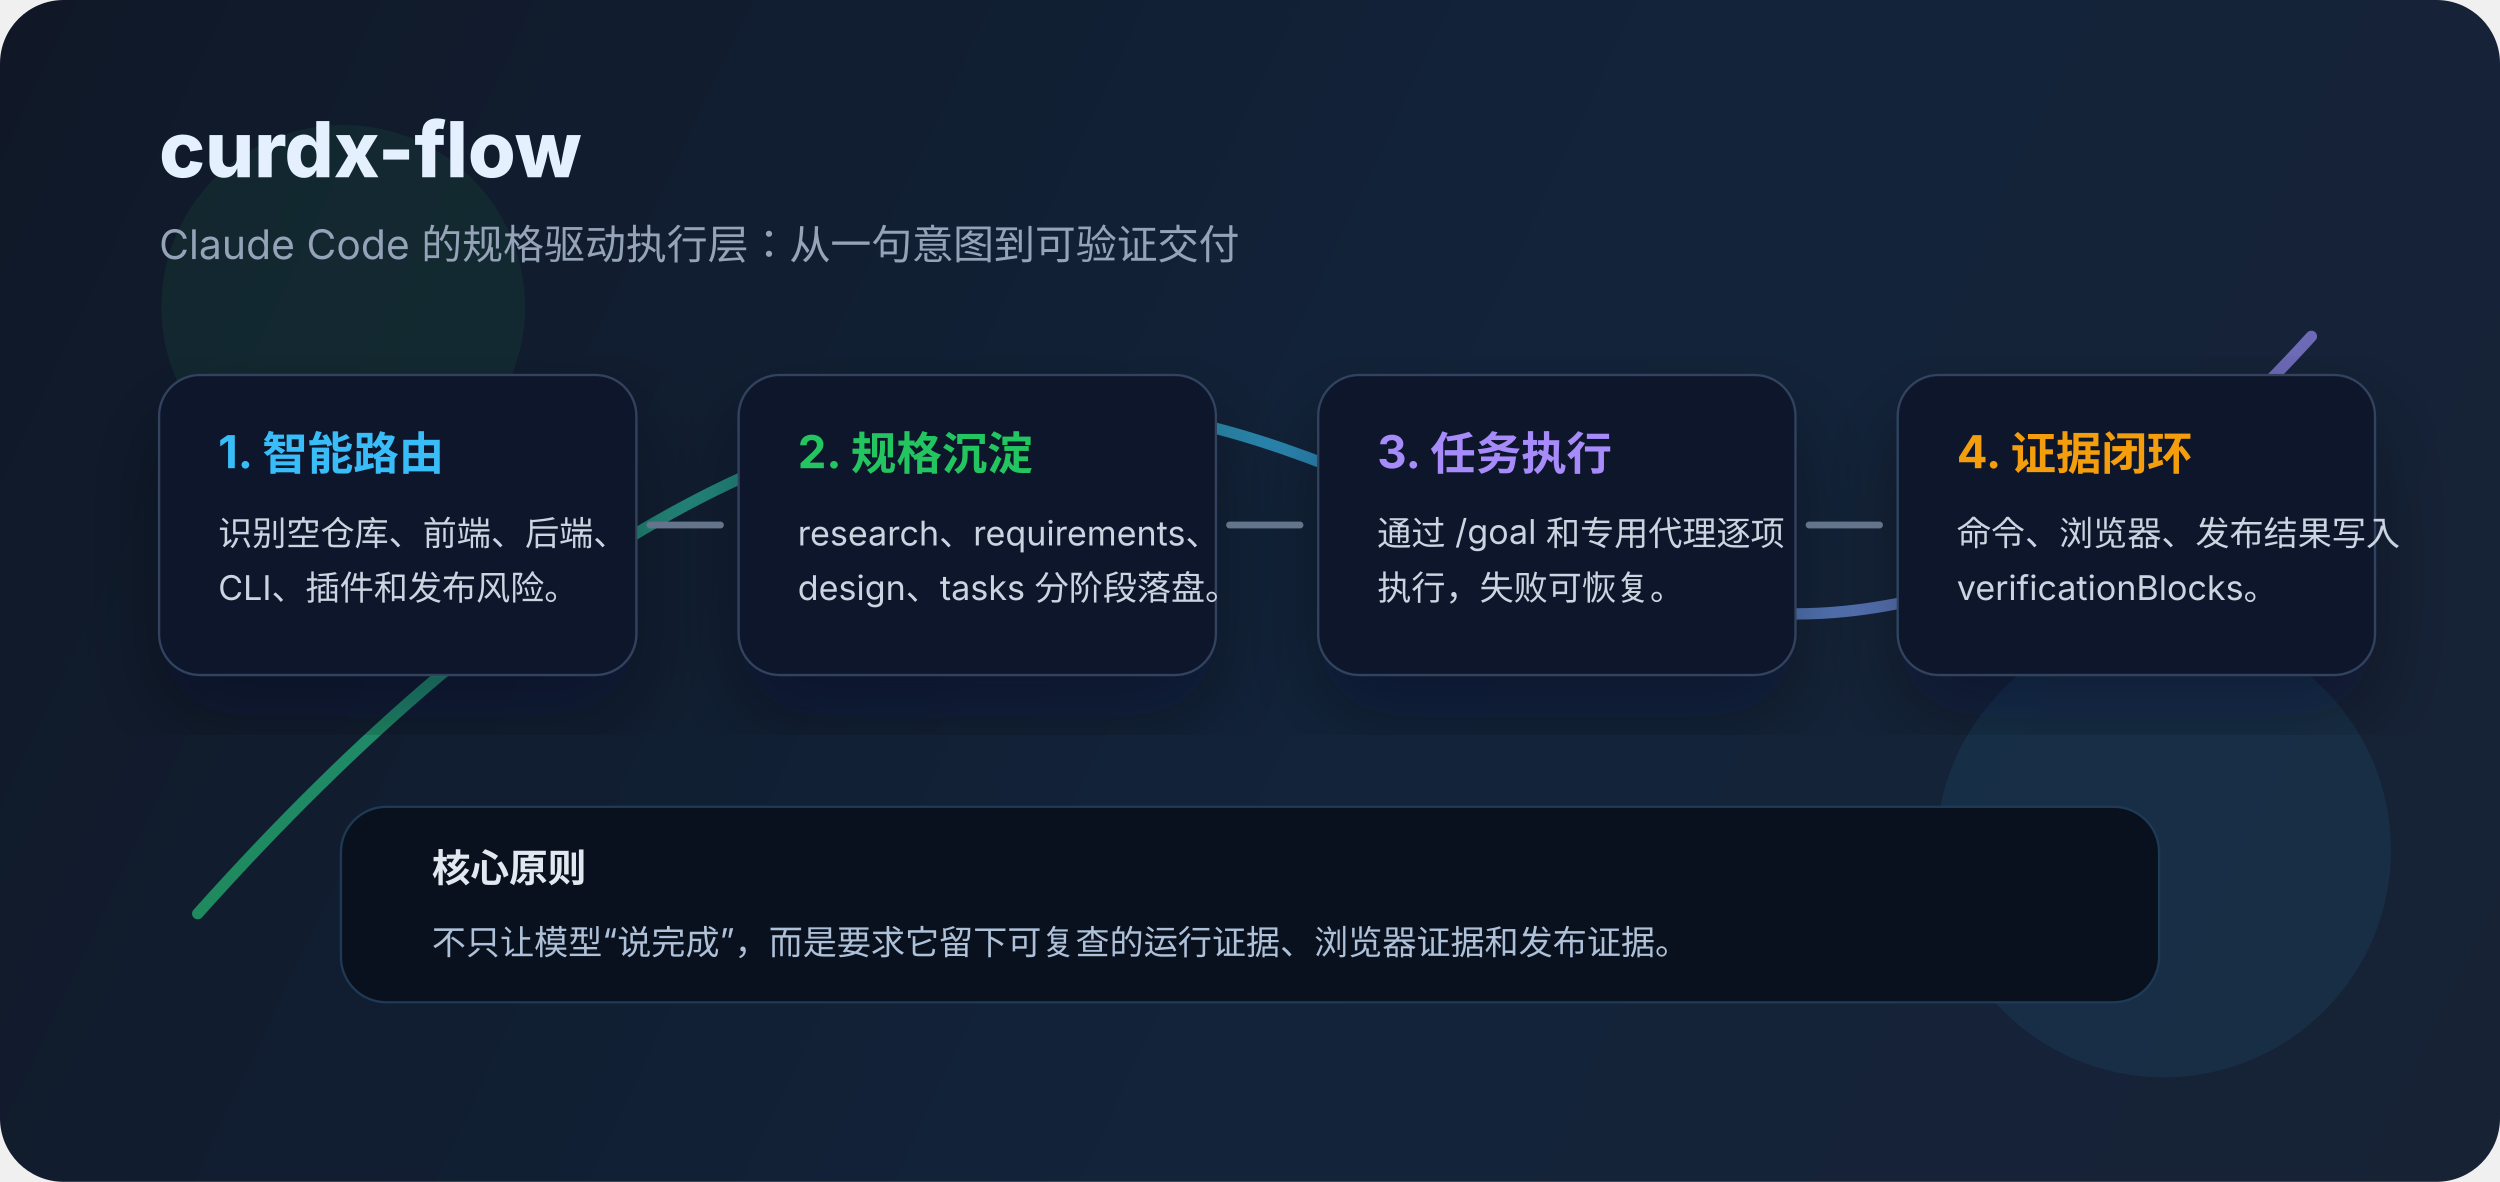
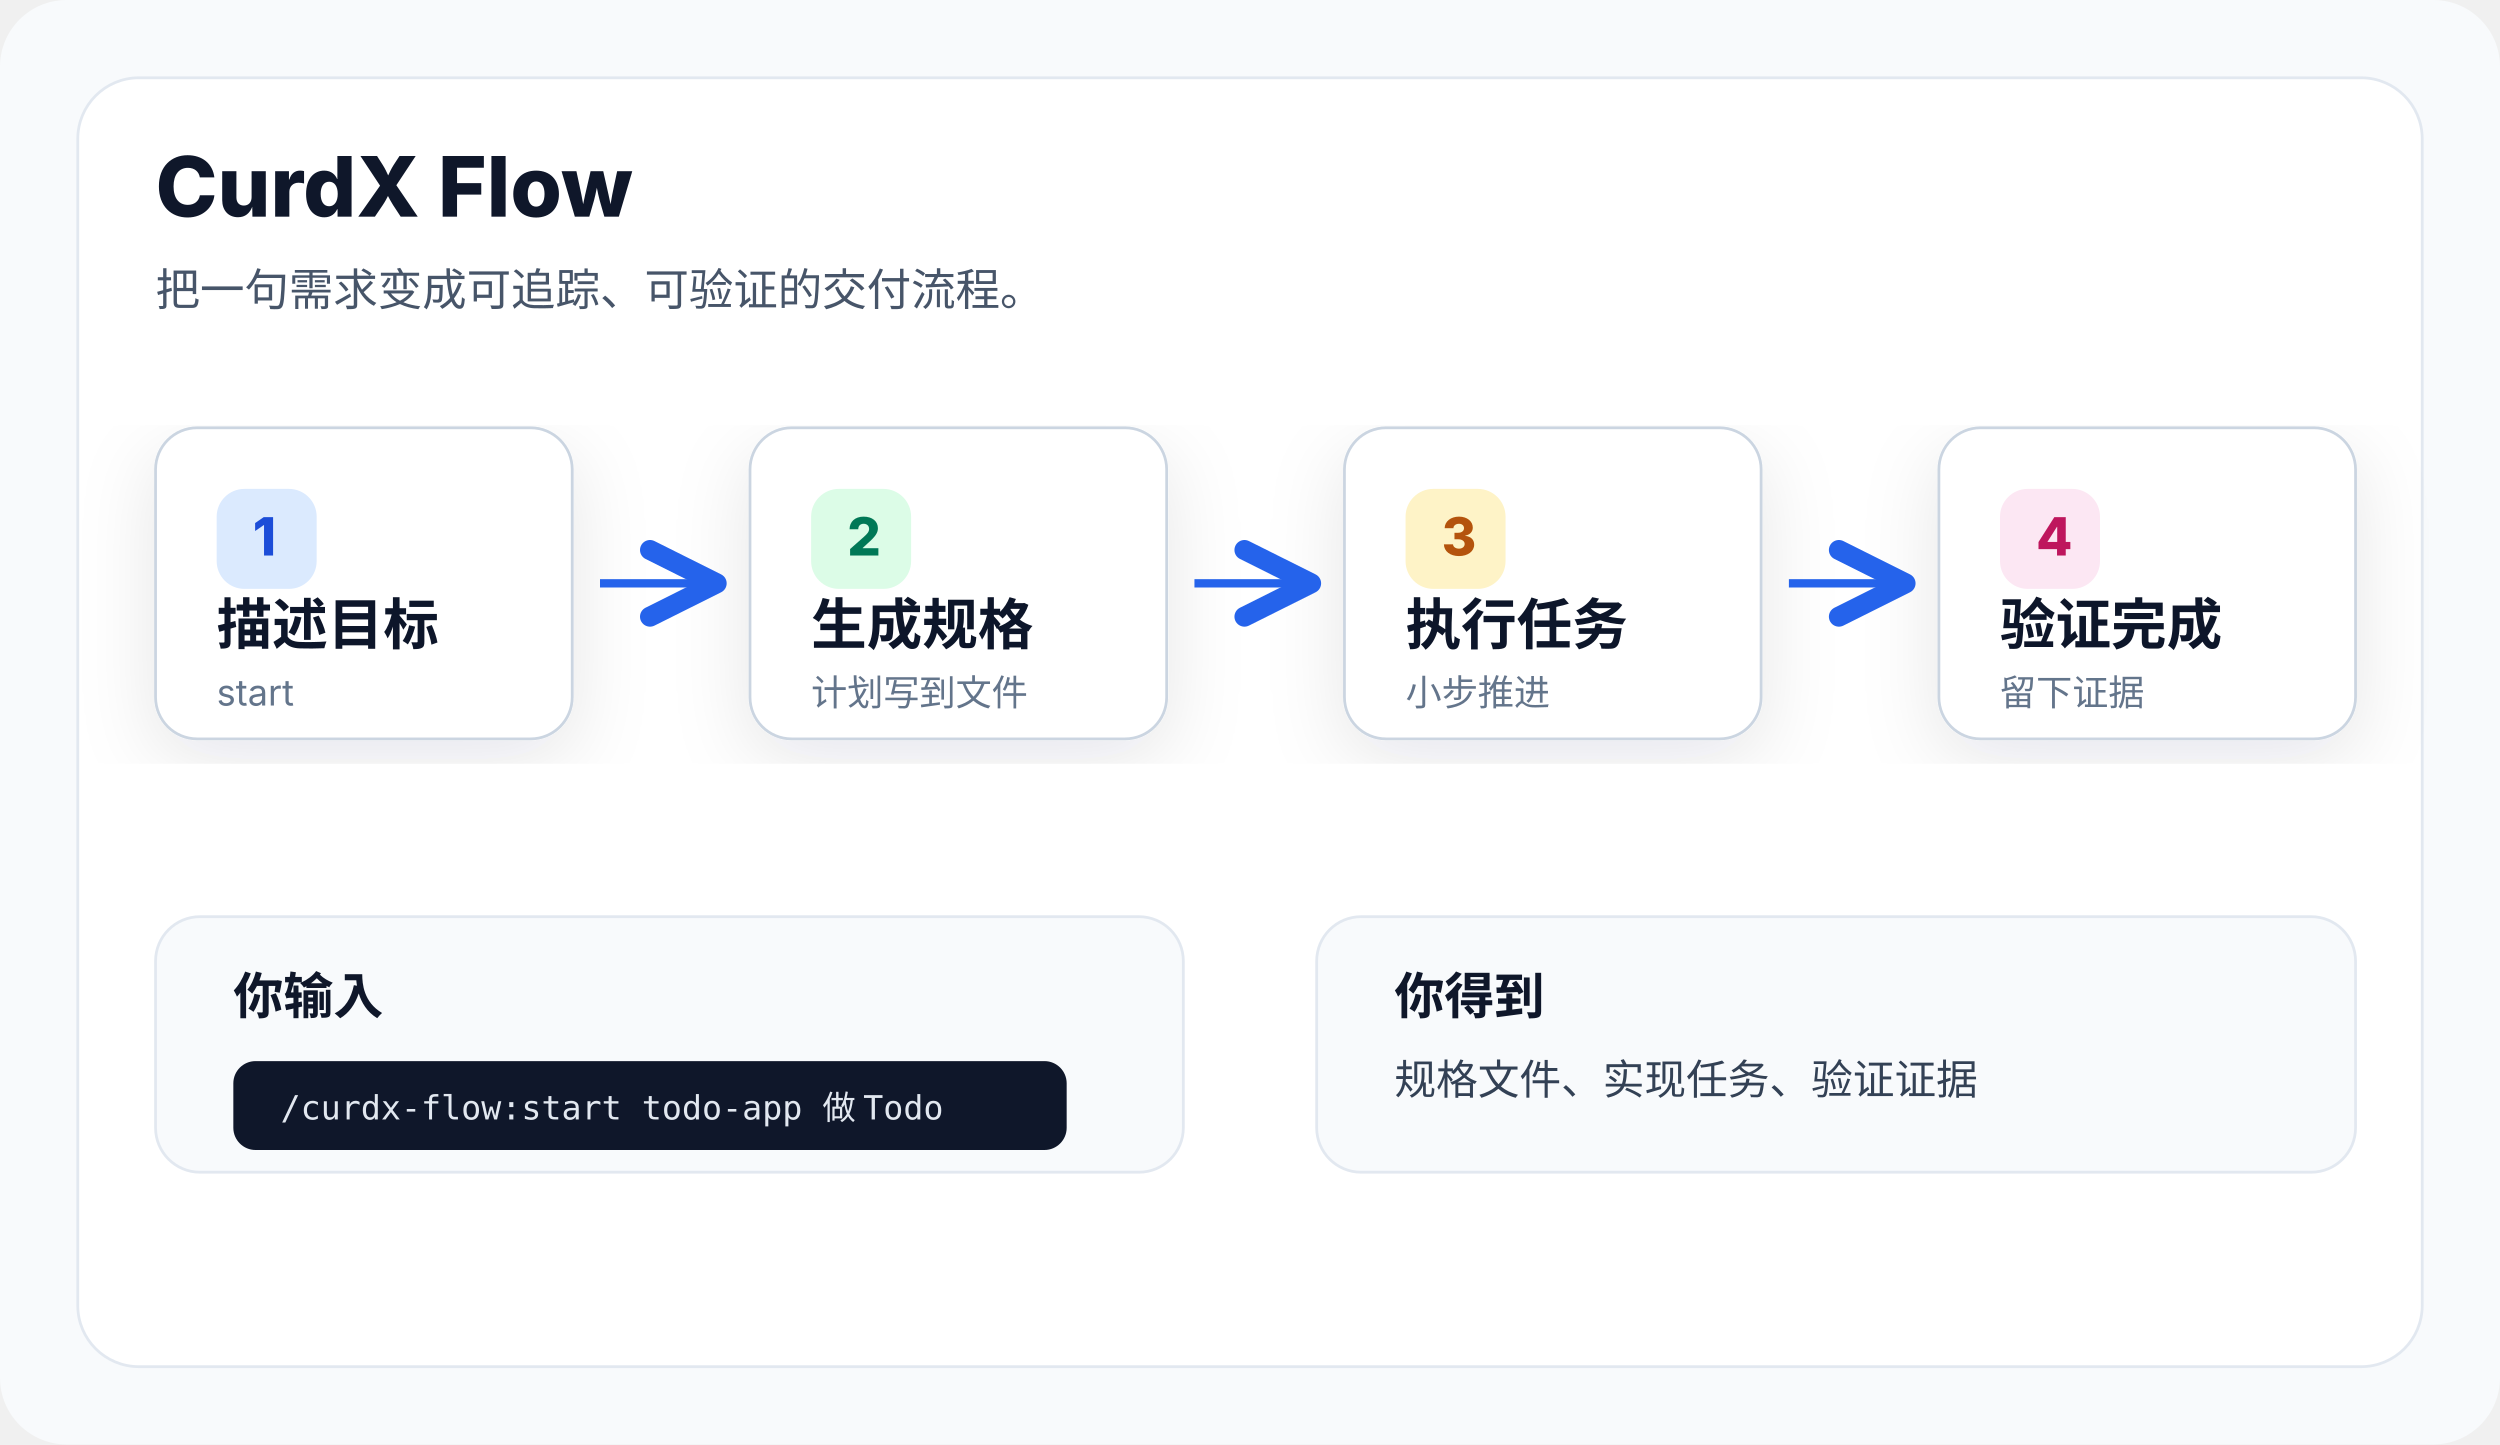
- <svg xmlns="http://www.w3.org/2000/svg" width="1100" height="520" viewBox="0 0 1100 520" fill="none" role="img" aria-labelledby="title desc">
+ <svg xmlns="http://www.w3.org/2000/svg" width="900" height="520" viewBox="0 0 900 520" fill="none" role="img" aria-labelledby="title desc">
  <defs>
-     <linearGradient id="bg" x1="0" y1="0" x2="1100" y2="520" gradientUnits="userSpaceOnUse">
-       <stop stop-color="#101827" />
-       <stop offset="0.55" stop-color="#12233A" />
-       <stop offset="1" stop-color="#172235" />
-     </linearGradient>
-     <linearGradient id="accent" x1="130" y1="96" x2="940" y2="430" gradientUnits="userSpaceOnUse">
-       <stop stop-color="#22C55E" />
-       <stop offset="0.52" stop-color="#38BDF8" />
-       <stop offset="1" stop-color="#A78BFA" />
-     </linearGradient>
-     <filter id="shadow" x="-20%" y="-20%" width="140%" height="140%" color-interpolation-filters="sRGB">
-       <feDropShadow dx="0" dy="18" stdDeviation="18" flood-color="#020617" flood-opacity="0.35" />
+     <filter id="shadow" x="-8%" y="-8%" width="116%" height="116%" color-interpolation-filters="sRGB">
+       <feDropShadow dx="0" dy="8" stdDeviation="14" flood-color="#0F172A" flood-opacity="0.10" />
    </filter>
+     <marker id="arrow" markerWidth="12" markerHeight="12" refX="10" refY="6" orient="auto">
+       <path d="M2 2L10 6L2 10" stroke="#2563EB" stroke-width="2.4" stroke-linecap="round" stroke-linejoin="round" />
+     </marker>
  </defs>
-   <rect width="1100" height="520" rx="28" fill="url(#bg)" />
-   <path d="M87 402C231 241 365 167 489 180C612 193 694 281 812 269C901 260 967 203 1017 148" stroke="url(#accent)" stroke-width="5" stroke-linecap="round" opacity="0.65" />
-   <circle cx="151" cy="135" r="80" fill="#22C55E" opacity="0.08" />
-   <circle cx="952" cy="374" r="100" fill="#38BDF8" opacity="0.08" />
-   <text x="70" y="78" fill="#E5F0FF" font-family="Inter, ui-sans-serif, system-ui, -apple-system, BlinkMacSystemFont, Segoe UI, sans-serif" font-size="34" font-weight="800">curdx-flow</text>
-   <text x="70" y="114" fill="#94A3B8" font-family="Inter, ui-sans-serif, system-ui, -apple-system, BlinkMacSystemFont, Segoe UI, sans-serif" font-size="18">Claude Code 的规格驱动执行层：从一句意图到可验证交付</text>
-   <g filter="url(#shadow)">
-     <rect x="70" y="165" width="210" height="132" rx="18" fill="#0F172A" stroke="#31435E" />
-     <text x="96" y="206" fill="#38BDF8" font-family="Inter, ui-sans-serif, system-ui" font-size="20" font-weight="700">1. 智能路由</text>
-     <text x="96" y="240" fill="#CBD5E1" font-family="Inter, ui-sans-serif, system-ui" font-size="15">识别空仓库、前端、后端、</text>
-     <text x="96" y="264" fill="#CBD5E1" font-family="Inter, ui-sans-serif, system-ui" font-size="15">CLI、插件和发布风险。</text>
+   <rect width="900" height="520" rx="24" fill="#F8FAFC" />
+   <rect x="28" y="28" width="844" height="464" rx="22" fill="#FFFFFF" stroke="#E2E8F0" />
+   <text x="56" y="78" fill="#0F172A" font-family="Inter, ui-sans-serif, system-ui" font-size="30" font-weight="800">CurdX Flow</text>
+   <text x="56" y="110" fill="#475569" font-family="Inter, ui-sans-serif, system-ui" font-size="16">把一句需求变成可追踪、可验证的交付流程。</text>
+   <g filter="url(#shadow)" font-family="Inter, ui-sans-serif, system-ui">
+     <rect x="56" y="154" width="150" height="112" rx="15" fill="#FFFFFF" stroke="#CBD5E1" />
+     <rect x="78" y="176" width="36" height="36" rx="10" fill="#DBEAFE" />
+     <text x="91" y="200" fill="#1D4ED8" font-size="19" font-weight="800">1</text>
+     <text x="78" y="232" fill="#0F172A" font-size="20" font-weight="800">描述目标</text>
+     <text x="78" y="254" fill="#64748B" font-size="13">start</text>
+     <rect x="270" y="154" width="150" height="112" rx="15" fill="#FFFFFF" stroke="#CBD5E1" />
+     <rect x="292" y="176" width="36" height="36" rx="10" fill="#DCFCE7" />
+     <text x="305" y="200" fill="#047857" font-size="19" font-weight="800">2</text>
+     <text x="292" y="232" fill="#0F172A" font-size="20" font-weight="800">生成规格</text>
+     <text x="292" y="254" fill="#64748B" font-size="13">计划写到文件</text>
+     <rect x="484" y="154" width="150" height="112" rx="15" fill="#FFFFFF" stroke="#CBD5E1" />
+     <rect x="506" y="176" width="36" height="36" rx="10" fill="#FEF3C7" />
+     <text x="519" y="200" fill="#B45309" font-size="19" font-weight="800">3</text>
+     <text x="506" y="232" fill="#0F172A" font-size="20" font-weight="800">执行任务</text>
+     <text x="506" y="254" fill="#64748B" font-size="13">小步推进</text>
+     <rect x="698" y="154" width="150" height="112" rx="15" fill="#FFFFFF" stroke="#CBD5E1" />
+     <rect x="720" y="176" width="36" height="36" rx="10" fill="#FCE7F3" />
+     <text x="733" y="200" fill="#BE185D" font-size="19" font-weight="800">4</text>
+     <text x="720" y="232" fill="#0F172A" font-size="20" font-weight="800">验证完成</text>
+     <text x="720" y="254" fill="#64748B" font-size="13">留下证据</text>
  </g>
-   <g filter="url(#shadow)">
-     <rect x="325" y="165" width="210" height="132" rx="18" fill="#0F172A" stroke="#31435E" />
-     <text x="351" y="206" fill="#22C55E" font-family="Inter, ui-sans-serif, system-ui" font-size="20" font-weight="700">2. 规格沉淀</text>
-     <text x="351" y="240" fill="#CBD5E1" font-family="Inter, ui-sans-serif, system-ui" font-size="15">research、requirements、</text>
-     <text x="351" y="264" fill="#CBD5E1" font-family="Inter, ui-sans-serif, system-ui" font-size="15">design、tasks 分阶段落盘。</text>
-   </g>
-   <g filter="url(#shadow)">
-     <rect x="580" y="165" width="210" height="132" rx="18" fill="#0F172A" stroke="#31435E" />
-     <text x="606" y="206" fill="#A78BFA" font-family="Inter, ui-sans-serif, system-ui" font-size="20" font-weight="700">3. 任务执行</text>
-     <text x="606" y="240" fill="#CBD5E1" font-family="Inter, ui-sans-serif, system-ui" font-size="15">通过 /goal 和专用代理逐项</text>
-     <text x="606" y="264" fill="#CBD5E1" font-family="Inter, ui-sans-serif, system-ui" font-size="15">执行，失败可恢复。</text>
-   </g>
-   <g filter="url(#shadow)">
-     <rect x="835" y="165" width="210" height="132" rx="18" fill="#0F172A" stroke="#31435E" />
-     <text x="861" y="206" fill="#F59E0B" font-family="Inter, ui-sans-serif, system-ui" font-size="20" font-weight="700">4. 证据闭环</text>
-     <text x="861" y="240" fill="#CBD5E1" font-family="Inter, ui-sans-serif, system-ui" font-size="15">命令、浏览器、发布结果写入</text>
-     <text x="861" y="264" fill="#CBD5E1" font-family="Inter, ui-sans-serif, system-ui" font-size="15">verificationBlocks。</text>
-   </g>
-   <path d="M286 231H317" stroke="#64748B" stroke-width="3" stroke-linecap="round" />
-   <path d="M541 231H572" stroke="#64748B" stroke-width="3" stroke-linecap="round" />
-   <path d="M796 231H827" stroke="#64748B" stroke-width="3" stroke-linecap="round" />
-   <g>
-     <rect x="150" y="355" width="800" height="86" rx="20" fill="#09111F" stroke="#1E3A55" />
-     <text x="190" y="388" fill="#E2E8F0" font-family="Inter, ui-sans-serif, system-ui" font-size="17" font-weight="700">核心原则</text>
-     <text x="190" y="420" fill="#AFC1D8" font-family="Inter, ui-sans-serif, system-ui" font-size="15">不只让模型“说完成”，而是要求它留下可复查的运行证据、浏览器证据和发布证据。</text>
-   </g>
+   <path d="M216 210H258" stroke="#2563EB" stroke-width="3" marker-end="url(#arrow)" />
+   <path d="M430 210H472" stroke="#2563EB" stroke-width="3" marker-end="url(#arrow)" />
+   <path d="M644 210H686" stroke="#2563EB" stroke-width="3" marker-end="url(#arrow)" />
+   <rect x="56" y="330" width="370" height="92" rx="16" fill="#F8FAFC" stroke="#E2E8F0" />
+   <text x="84" y="365" fill="#0F172A" font-family="Inter, ui-sans-serif, system-ui" font-size="18" font-weight="800">你输入</text>
+   <rect x="84" y="382" width="300" height="32" rx="8" fill="#0F172A" />
+   <text x="101" y="403" fill="#E2E8F0" font-family="SFMono-Regular, ui-monospace, monospace" font-size="12">/curdx-flow:start todo-app 做 Todo</text>
+   <rect x="474" y="330" width="374" height="92" rx="16" fill="#F8FAFC" stroke="#E2E8F0" />
+   <text x="502" y="365" fill="#0F172A" font-family="Inter, ui-sans-serif, system-ui" font-size="18" font-weight="800">你得到</text>
+   <text x="502" y="394" fill="#334155" font-family="Inter, ui-sans-serif, system-ui" font-size="15">规格文件、实现任务、验证证据</text>
</svg>
